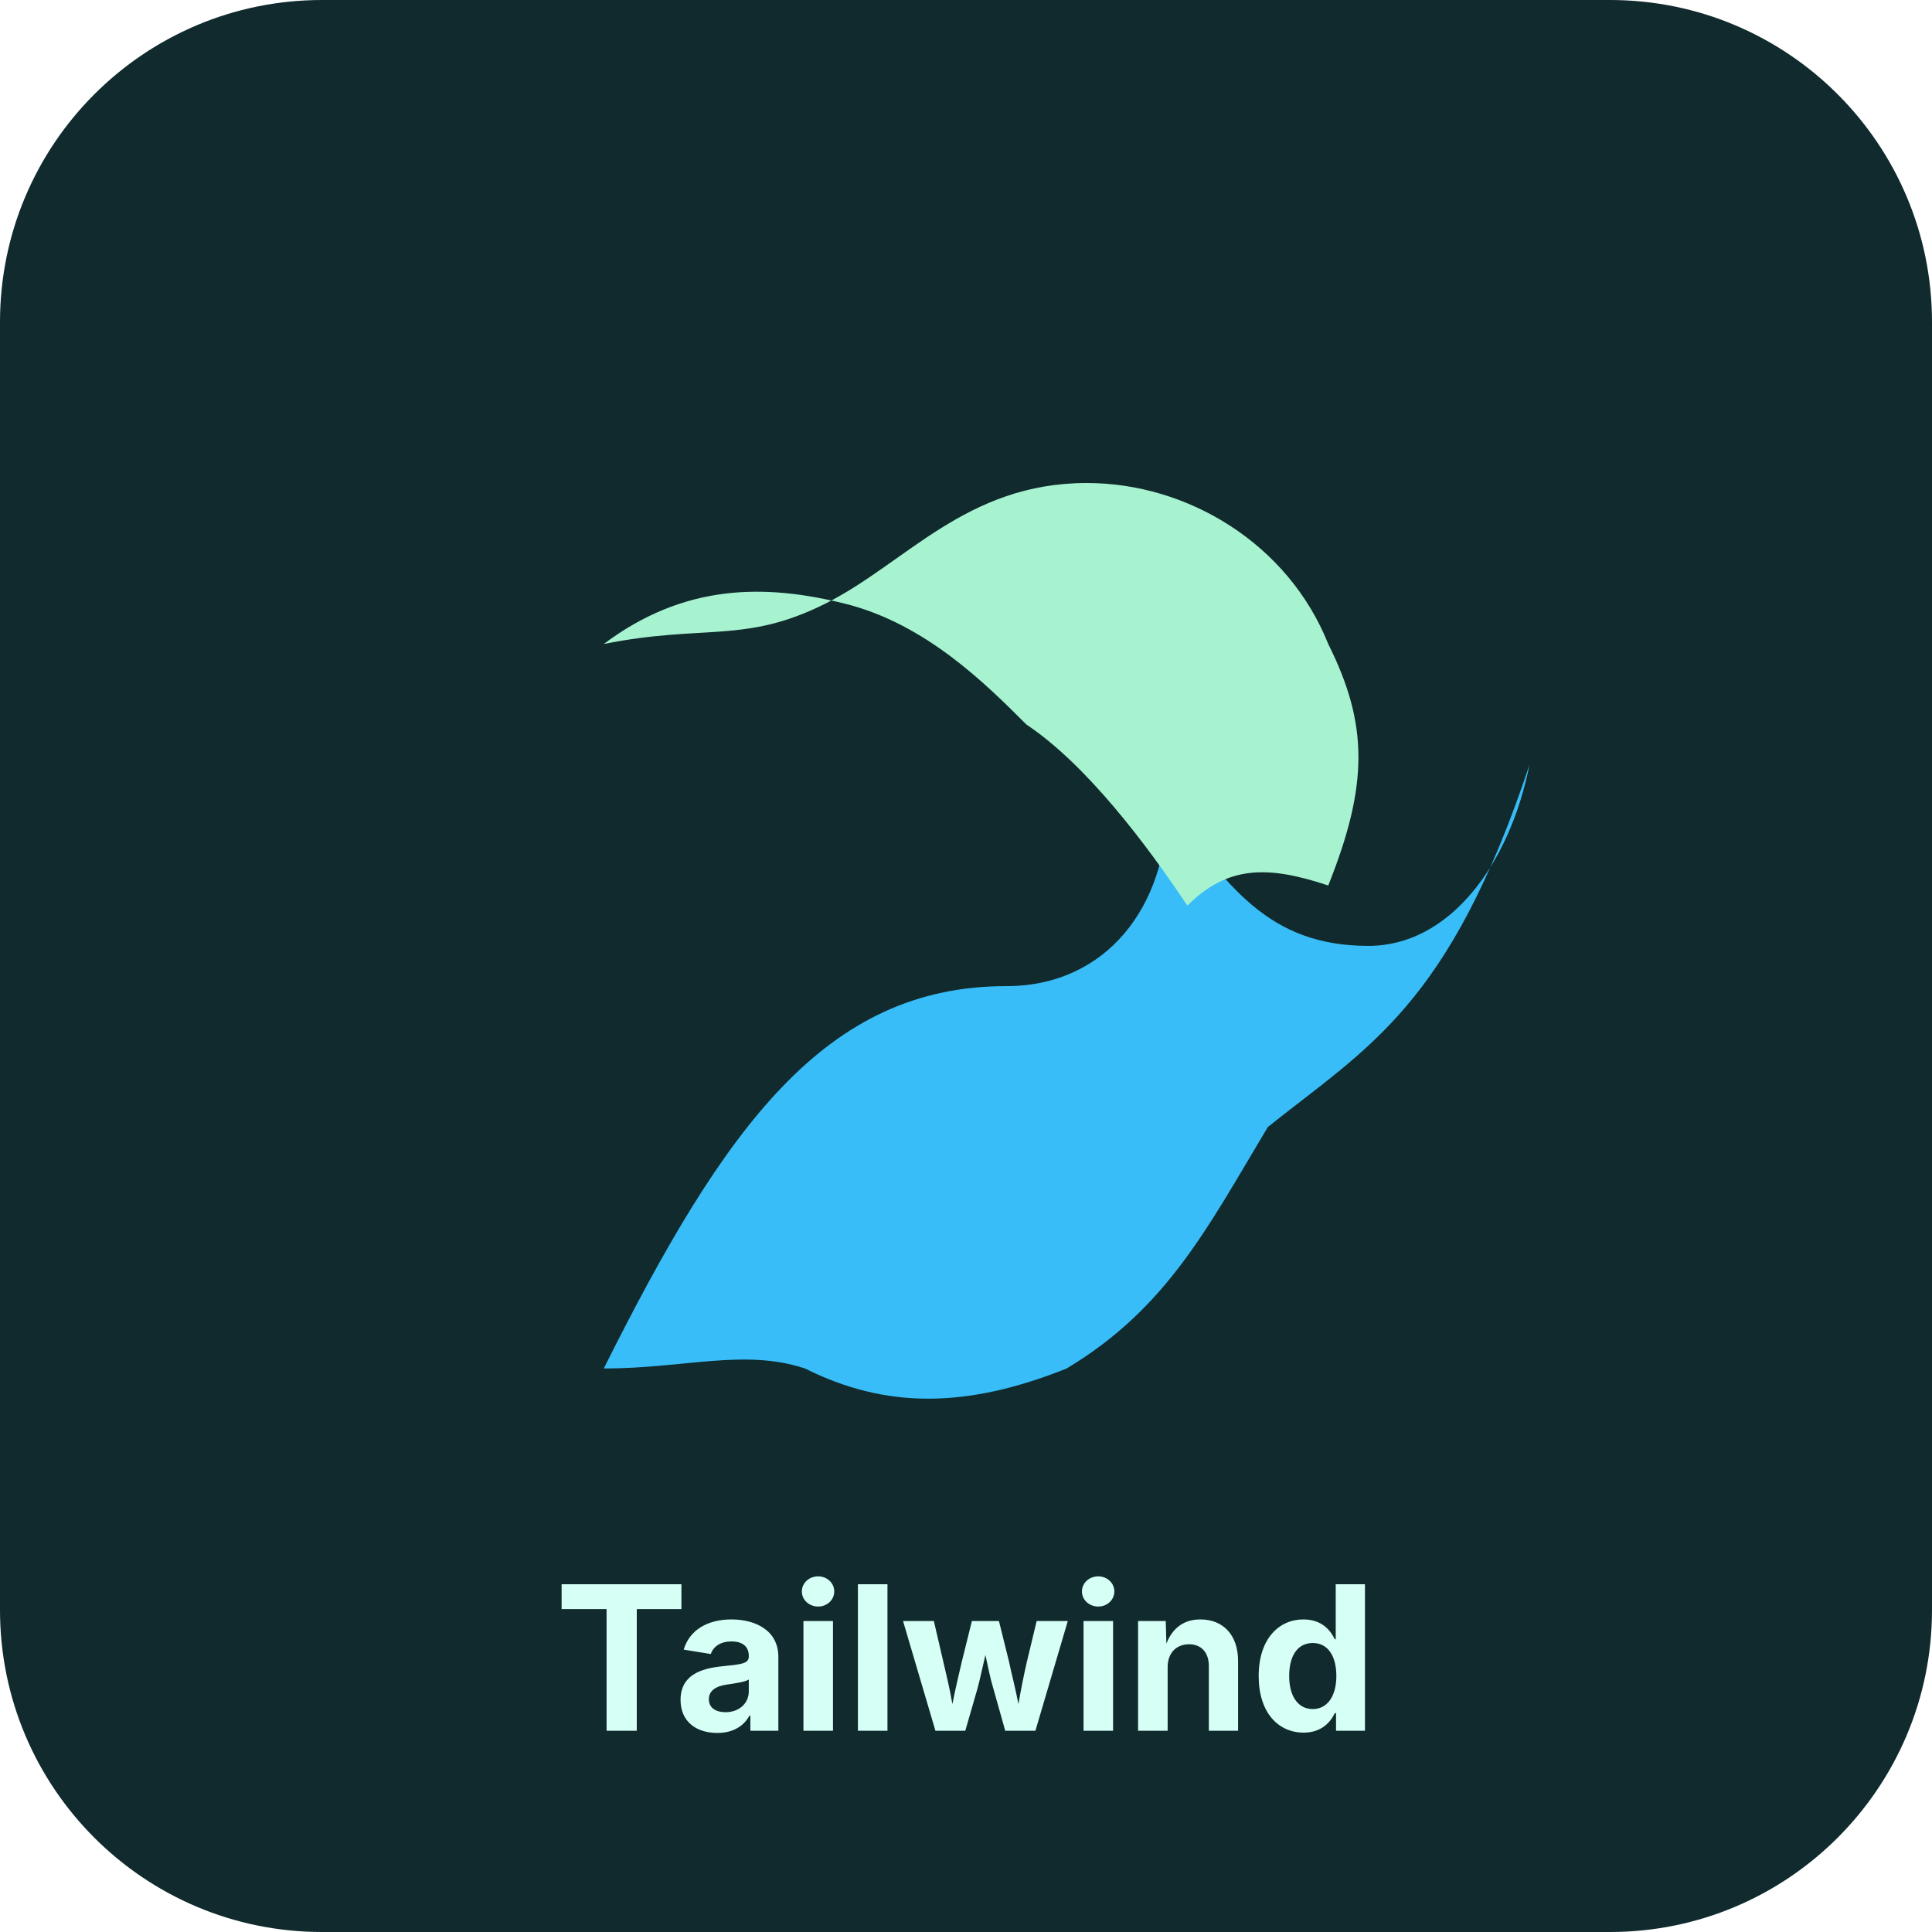
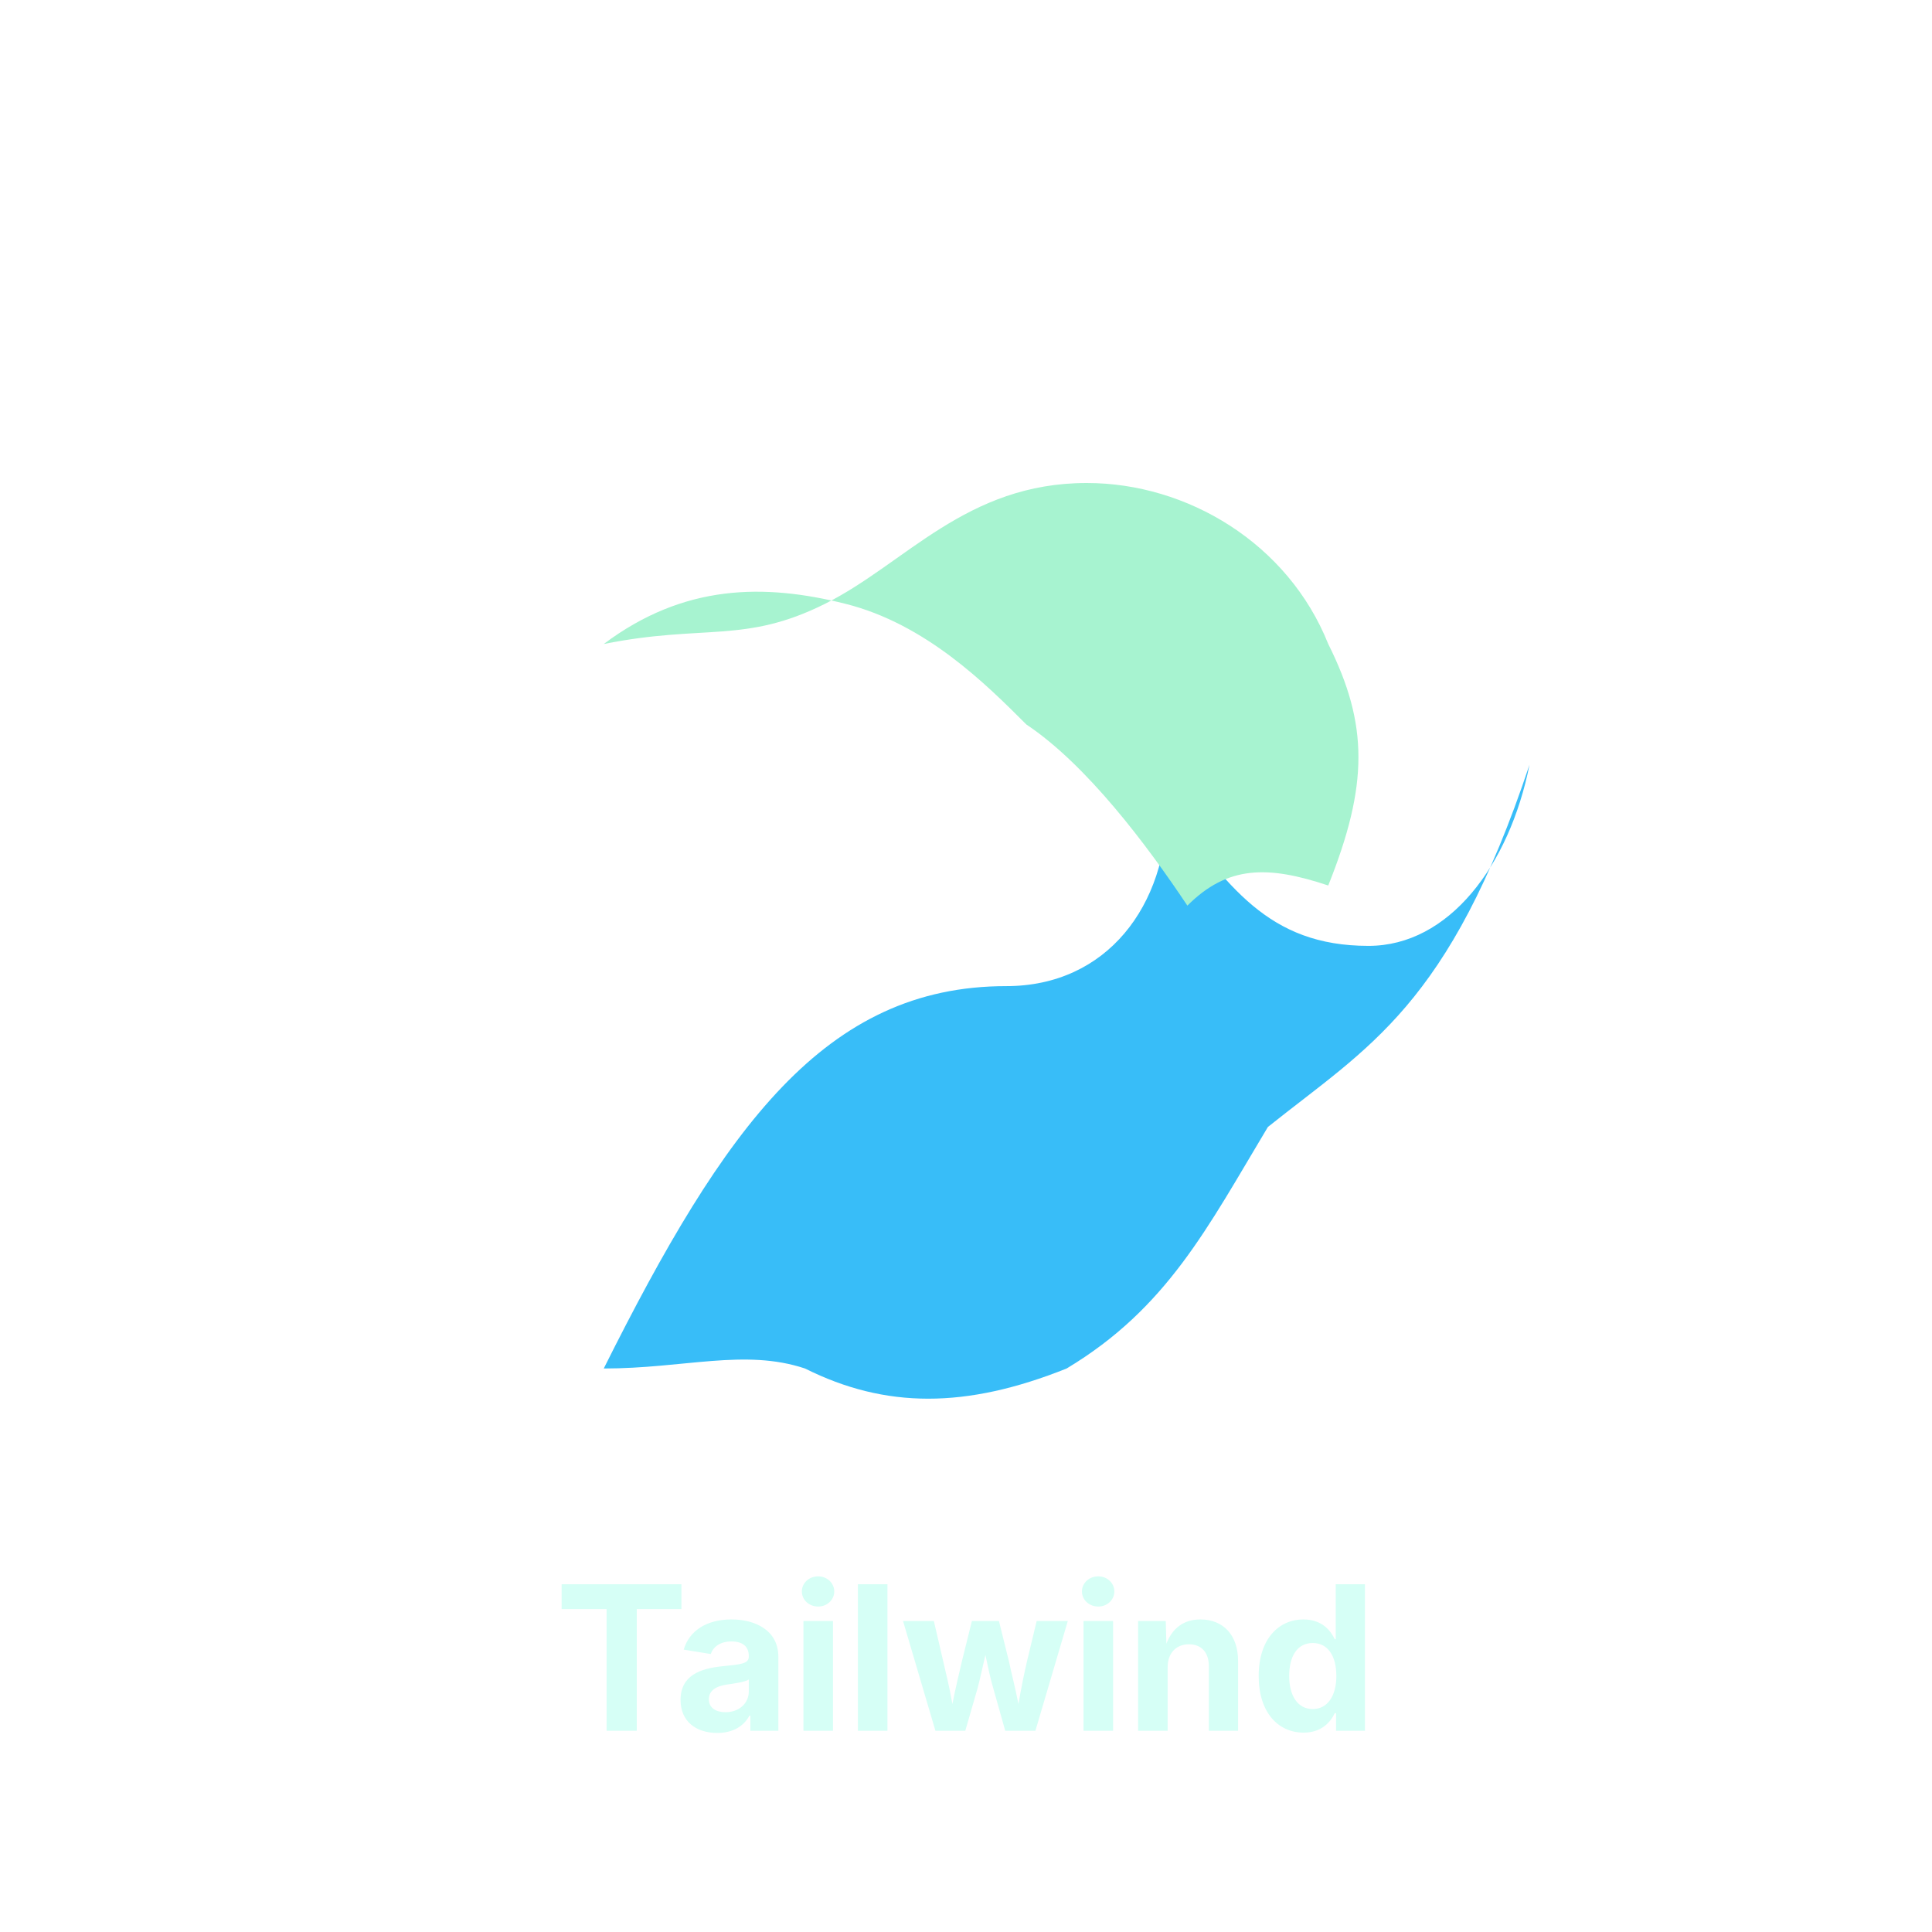
<svg xmlns="http://www.w3.org/2000/svg" width="96" height="96" viewBox="0 0 96 96">
-   <rect width="96" height="96" rx="16" fill="#102a2d" />
  <path d="M30 68C36 56 41 49 50 49C55 49 58 45 58 40C61 44 63 47 68 47C72 47 75 43 76 38C72 50 68 52 63 56C60 61 58 65 53 68C48 70 44 70 40 68C37 67 34 68 30 68Z" fill="#38bdf8" />
  <path d="M30 32C34 29 38 29 42 30C46 31 49 34 51 36C54 38 57 42 59 45C61 43 63 43 66 44C68 39 68 36 66 32C64 27 59 24 54 24C48 24 45 28 41 30C37 32 35 31 30 32Z" fill="#a7f3d0" />
  <text x="48" y="86" text-anchor="middle" font-family="Inter, Arial" font-size="10" font-weight="700" fill="#d6fff6">Tailwind</text>
</svg>
